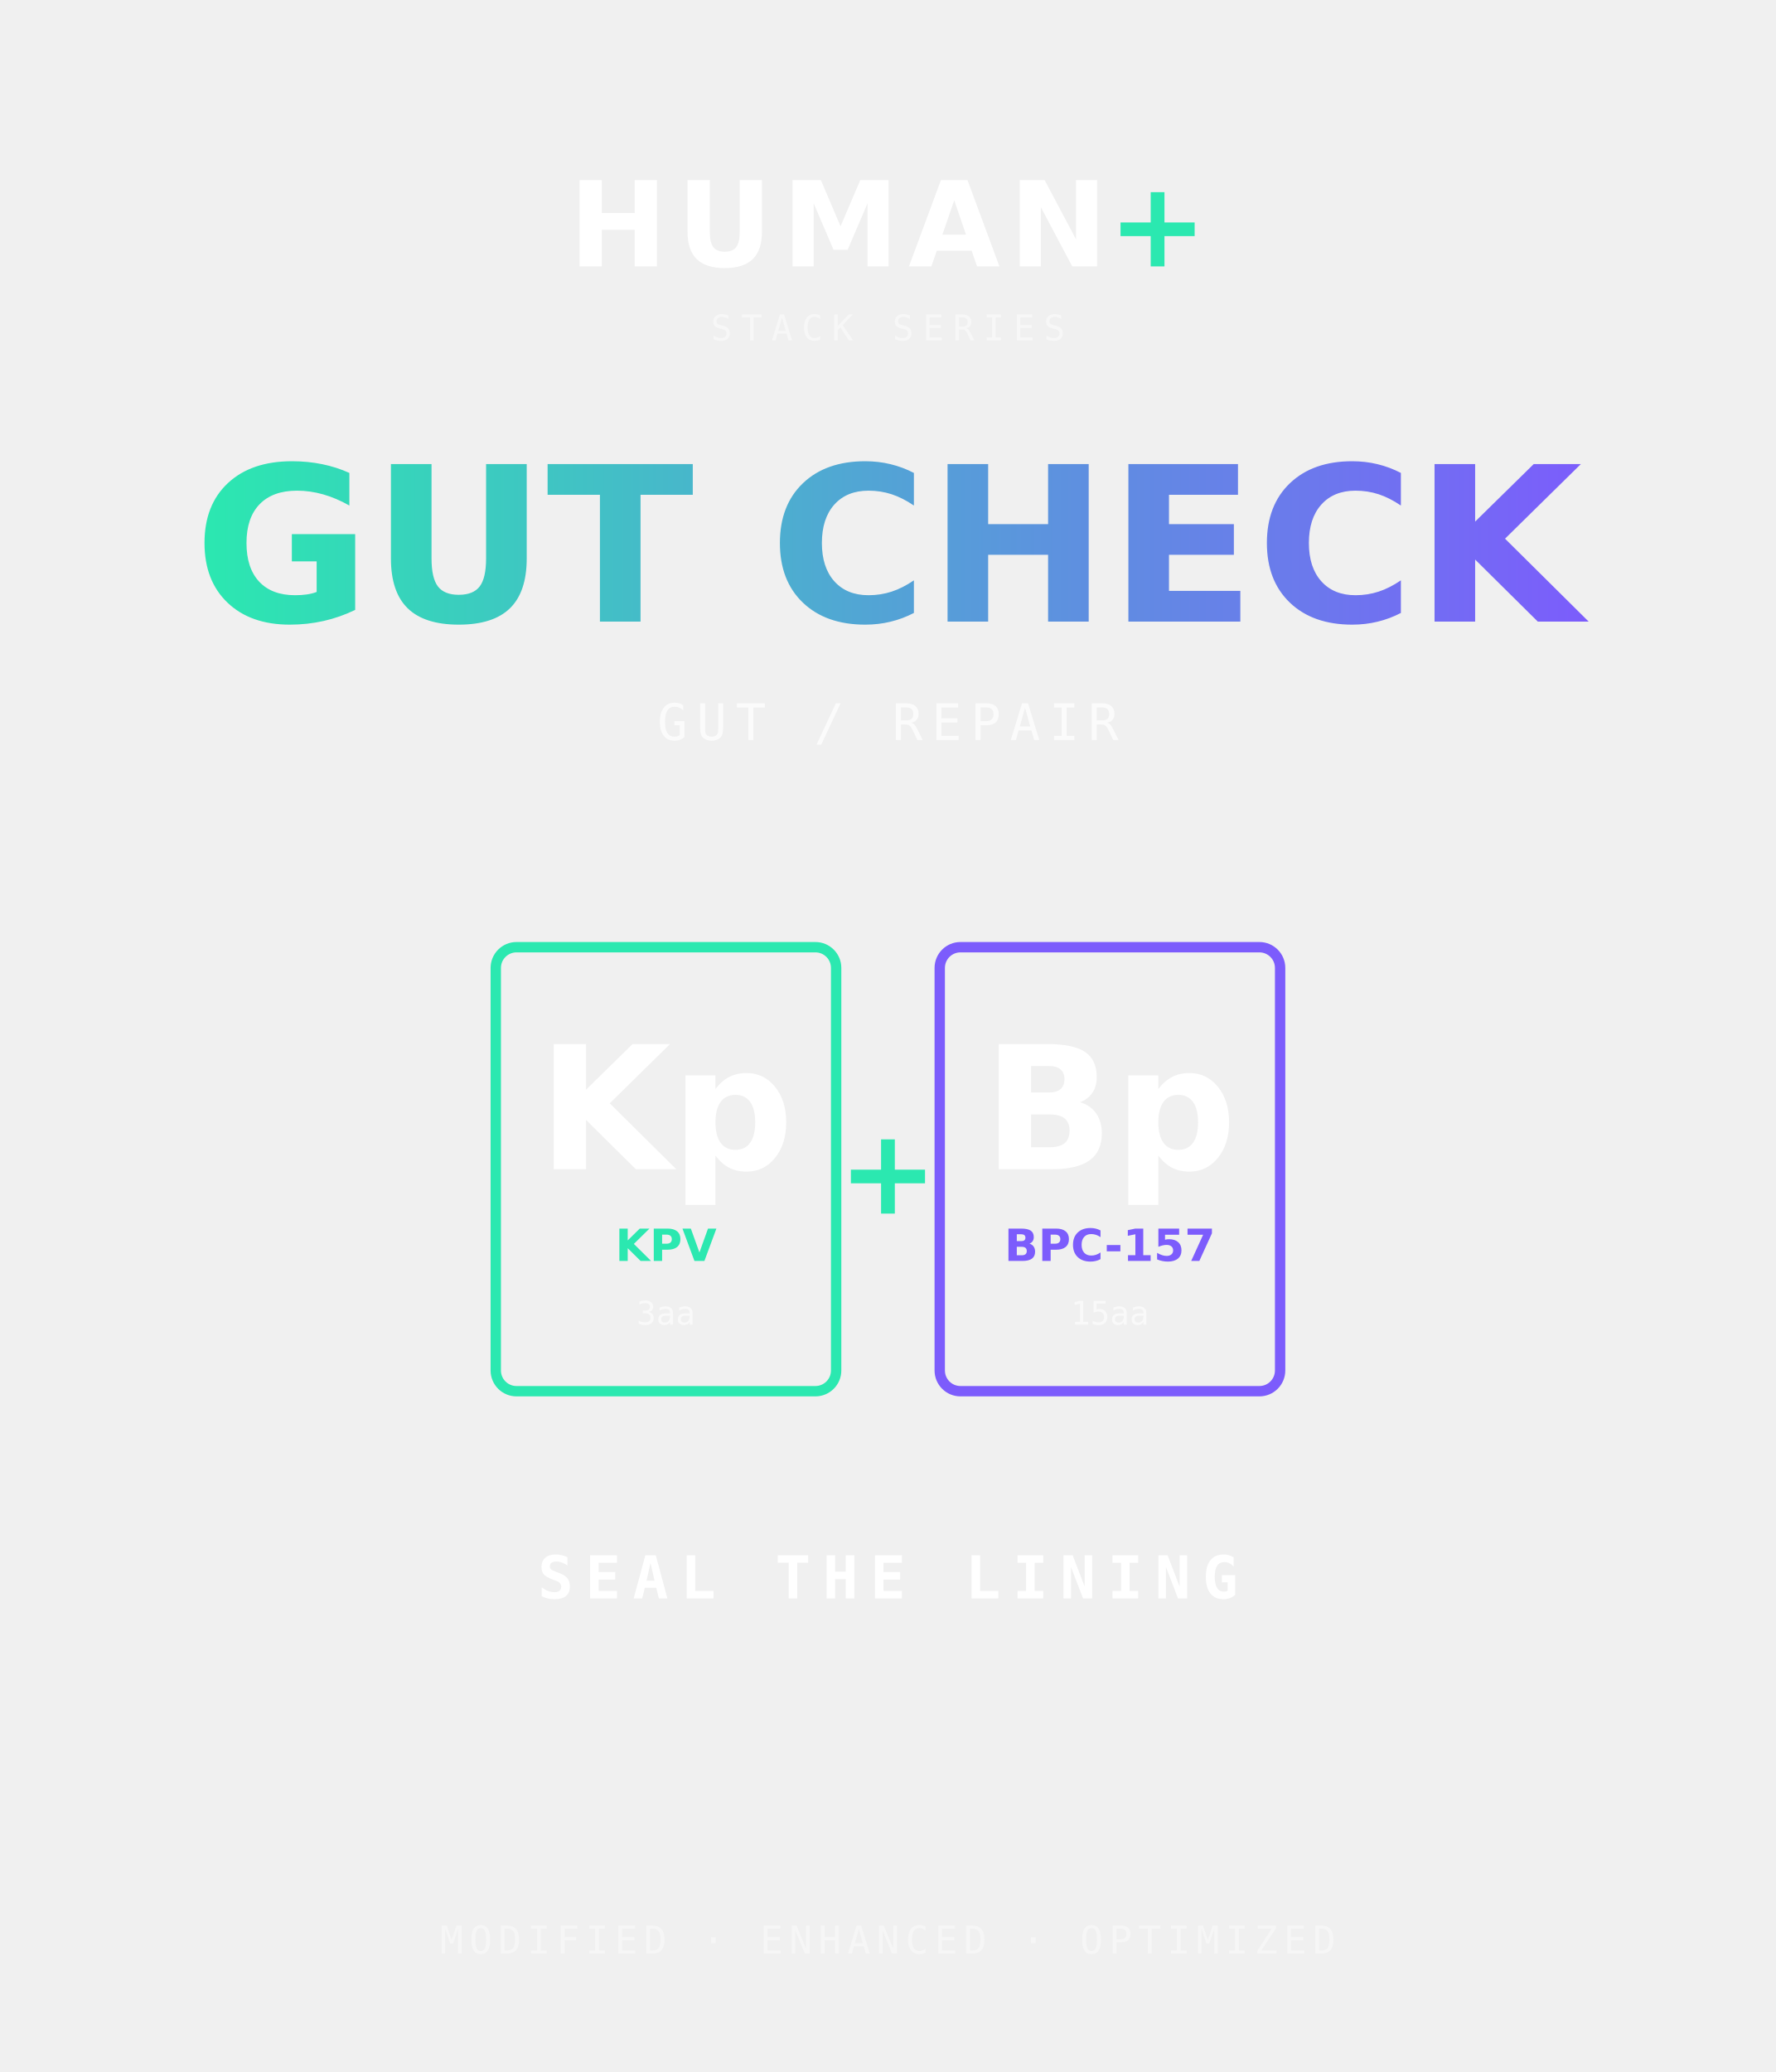
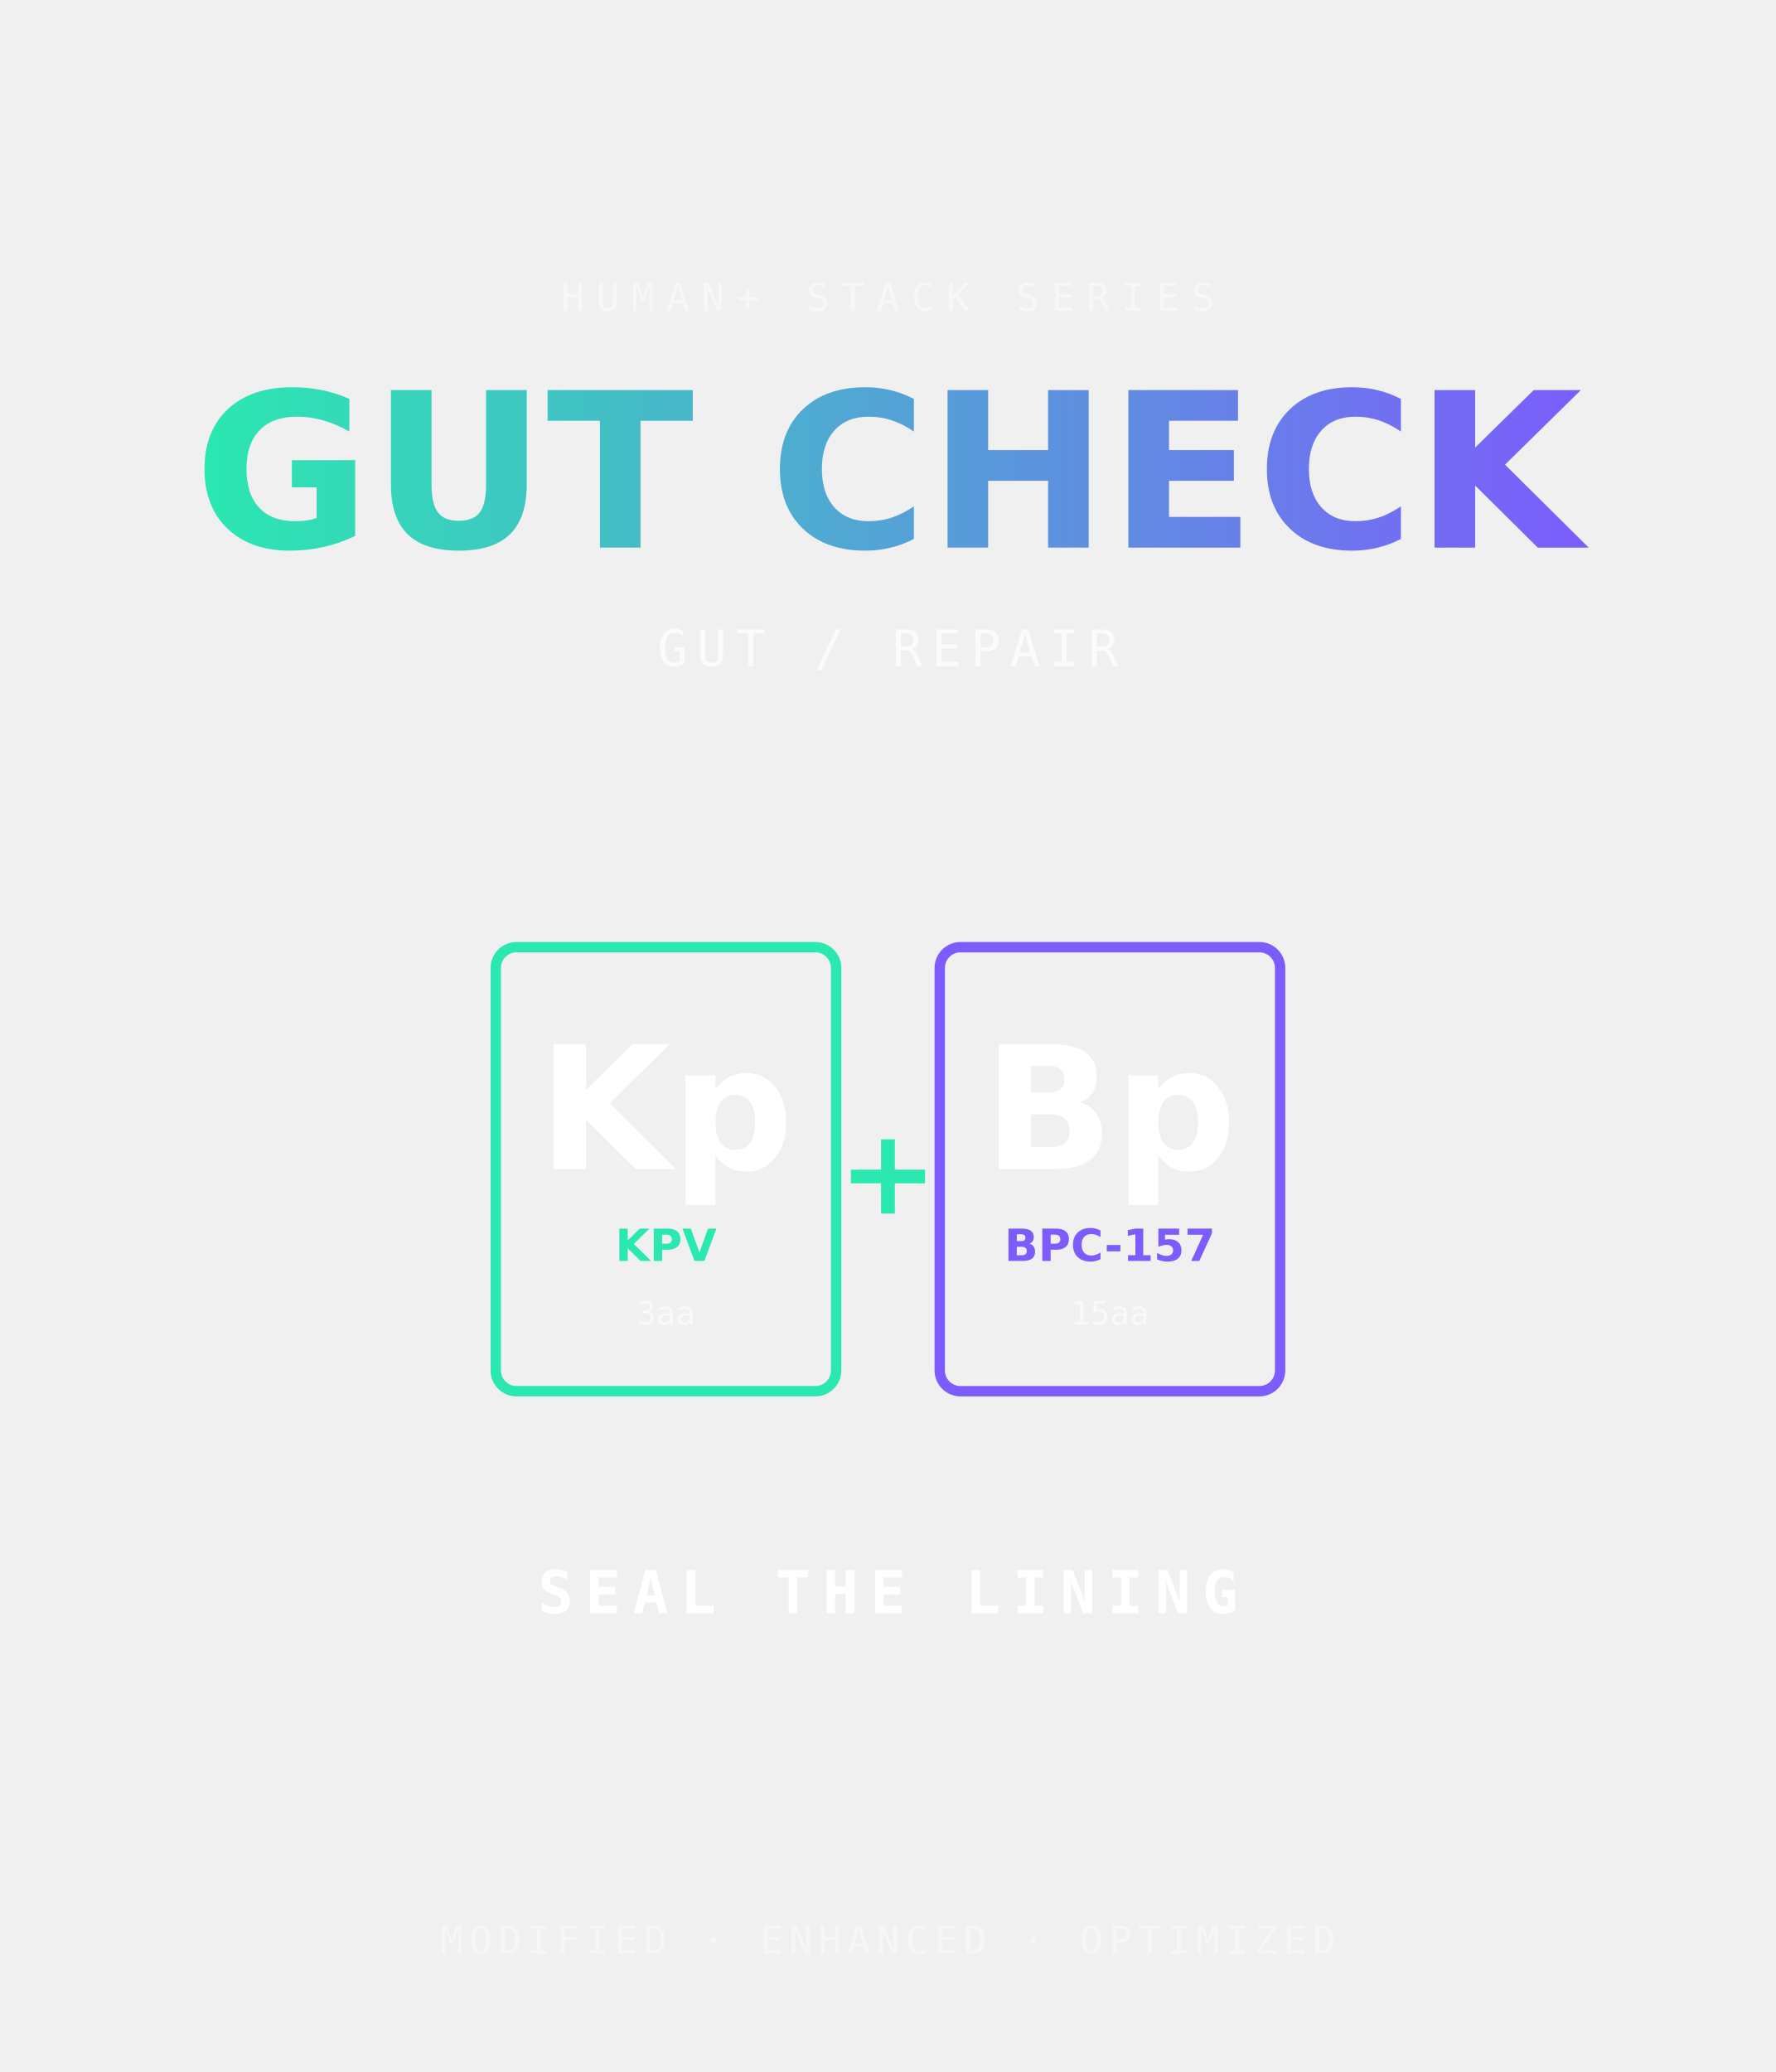
<svg xmlns="http://www.w3.org/2000/svg" viewBox="0 0 1200 1400" width="1200" height="1400">
  <defs>
    <linearGradient id="g" x1="0" y1="0" x2="1" y2="0">
      <stop offset="0%" stop-color="#2BE8B0" />
      <stop offset="100%" stop-color="#7C5CFC" />
    </linearGradient>
  </defs>
-   <text x="600" y="180" font-family="DejaVu Sans, Liberation Sans, Arial, sans-serif" font-size="80" font-weight="800" text-anchor="middle" letter-spacing="6" fill="#FFFFFF">HUMAN<tspan fill="#2BE8B0">+</tspan>
-   </text>
-   <text x="600" y="230" font-family="DejaVu Sans Mono, Liberation Mono, monospace" font-size="24" text-anchor="middle" letter-spacing="6" fill="#FFFFFF" fill-opacity="0.45">STACK SERIES</text>
-   <text x="600" y="420" font-family="DejaVu Sans, Liberation Sans, Arial, sans-serif" font-size="146" font-weight="800" text-anchor="middle" fill="url(#g)">GUT CHECK</text>
-   <text x="600" y="500" font-family="DejaVu Sans Mono, Liberation Mono, monospace" font-size="34" letter-spacing="6" text-anchor="middle" fill="#FFFFFF" fill-opacity="0.75">GUT / REPAIR</text>
+   <text x="600" y="210" font-family="DejaVu Sans Mono, Liberation Mono, monospace" font-size="26" text-anchor="middle" letter-spacing="8" fill="#FFFFFF" fill-opacity="0.45">HUMAN+ STACK SERIES</text>
+   <text x="600" y="370" font-family="DejaVu Sans, Liberation Sans, Arial, sans-serif" font-size="146" font-weight="800" text-anchor="middle" fill="url(#g)">GUT CHECK</text>
+   <text x="600" y="450" font-family="DejaVu Sans Mono, Liberation Mono, monospace" font-size="34" letter-spacing="6" text-anchor="middle" fill="#FFFFFF" fill-opacity="0.75">GUT / REPAIR</text>
  <rect x="335.0" y="640" width="230" height="300" rx="14" fill="none" stroke="#2BE8B0" stroke-width="7" />
  <text x="450.0" y="790" font-family="DejaVu Sans, Liberation Sans, Arial, sans-serif" font-size="116" font-weight="800" text-anchor="middle" fill="#FFFFFF">Kp</text>
  <text x="450.0" y="852" font-family="DejaVu Sans, Liberation Sans, Arial, sans-serif" font-size="30" font-weight="700" text-anchor="middle" fill="#2BE8B0">KPV</text>
  <text x="450.0" y="895" font-family="DejaVu Sans Mono, Liberation Mono, monospace" font-size="22" text-anchor="middle" fill="#FFFFFF" fill-opacity="0.6">3aa</text>
  <text x="600.0" y="820.0" font-family="DejaVu Sans, Liberation Sans, Arial, sans-serif" font-size="80" font-weight="800" text-anchor="middle" fill="#2BE8B0">+</text>
  <rect x="635.0" y="640" width="230" height="300" rx="14" fill="none" stroke="#7C5CFC" stroke-width="7" />
  <text x="750.0" y="790" font-family="DejaVu Sans, Liberation Sans, Arial, sans-serif" font-size="116" font-weight="800" text-anchor="middle" fill="#FFFFFF">Bp</text>
  <text x="750.0" y="852" font-family="DejaVu Sans, Liberation Sans, Arial, sans-serif" font-size="30" font-weight="700" text-anchor="middle" fill="#7C5CFC">BPC-157</text>
  <text x="750.0" y="895" font-family="DejaVu Sans Mono, Liberation Mono, monospace" font-size="22" text-anchor="middle" fill="#FFFFFF" fill-opacity="0.6">15aa</text>
-   <text x="600" y="1080" font-family="DejaVu Sans Mono, Liberation Mono, monospace" font-size="40" font-weight="700" letter-spacing="8" text-anchor="middle" fill="#FFFFFF">SEAL THE LINING</text>
+   <text x="600" y="1090" font-family="DejaVu Sans Mono, Liberation Mono, monospace" font-size="40" font-weight="700" letter-spacing="8" text-anchor="middle" fill="#FFFFFF">SEAL THE LINING</text>
  <text x="600" y="1320" font-family="DejaVu Sans Mono, Liberation Mono, monospace" font-size="26" letter-spacing="4" text-anchor="middle" fill="#FFFFFF" fill-opacity="0.4">MODIFIED · ENHANCED · OPTIMIZED</text>
</svg>
